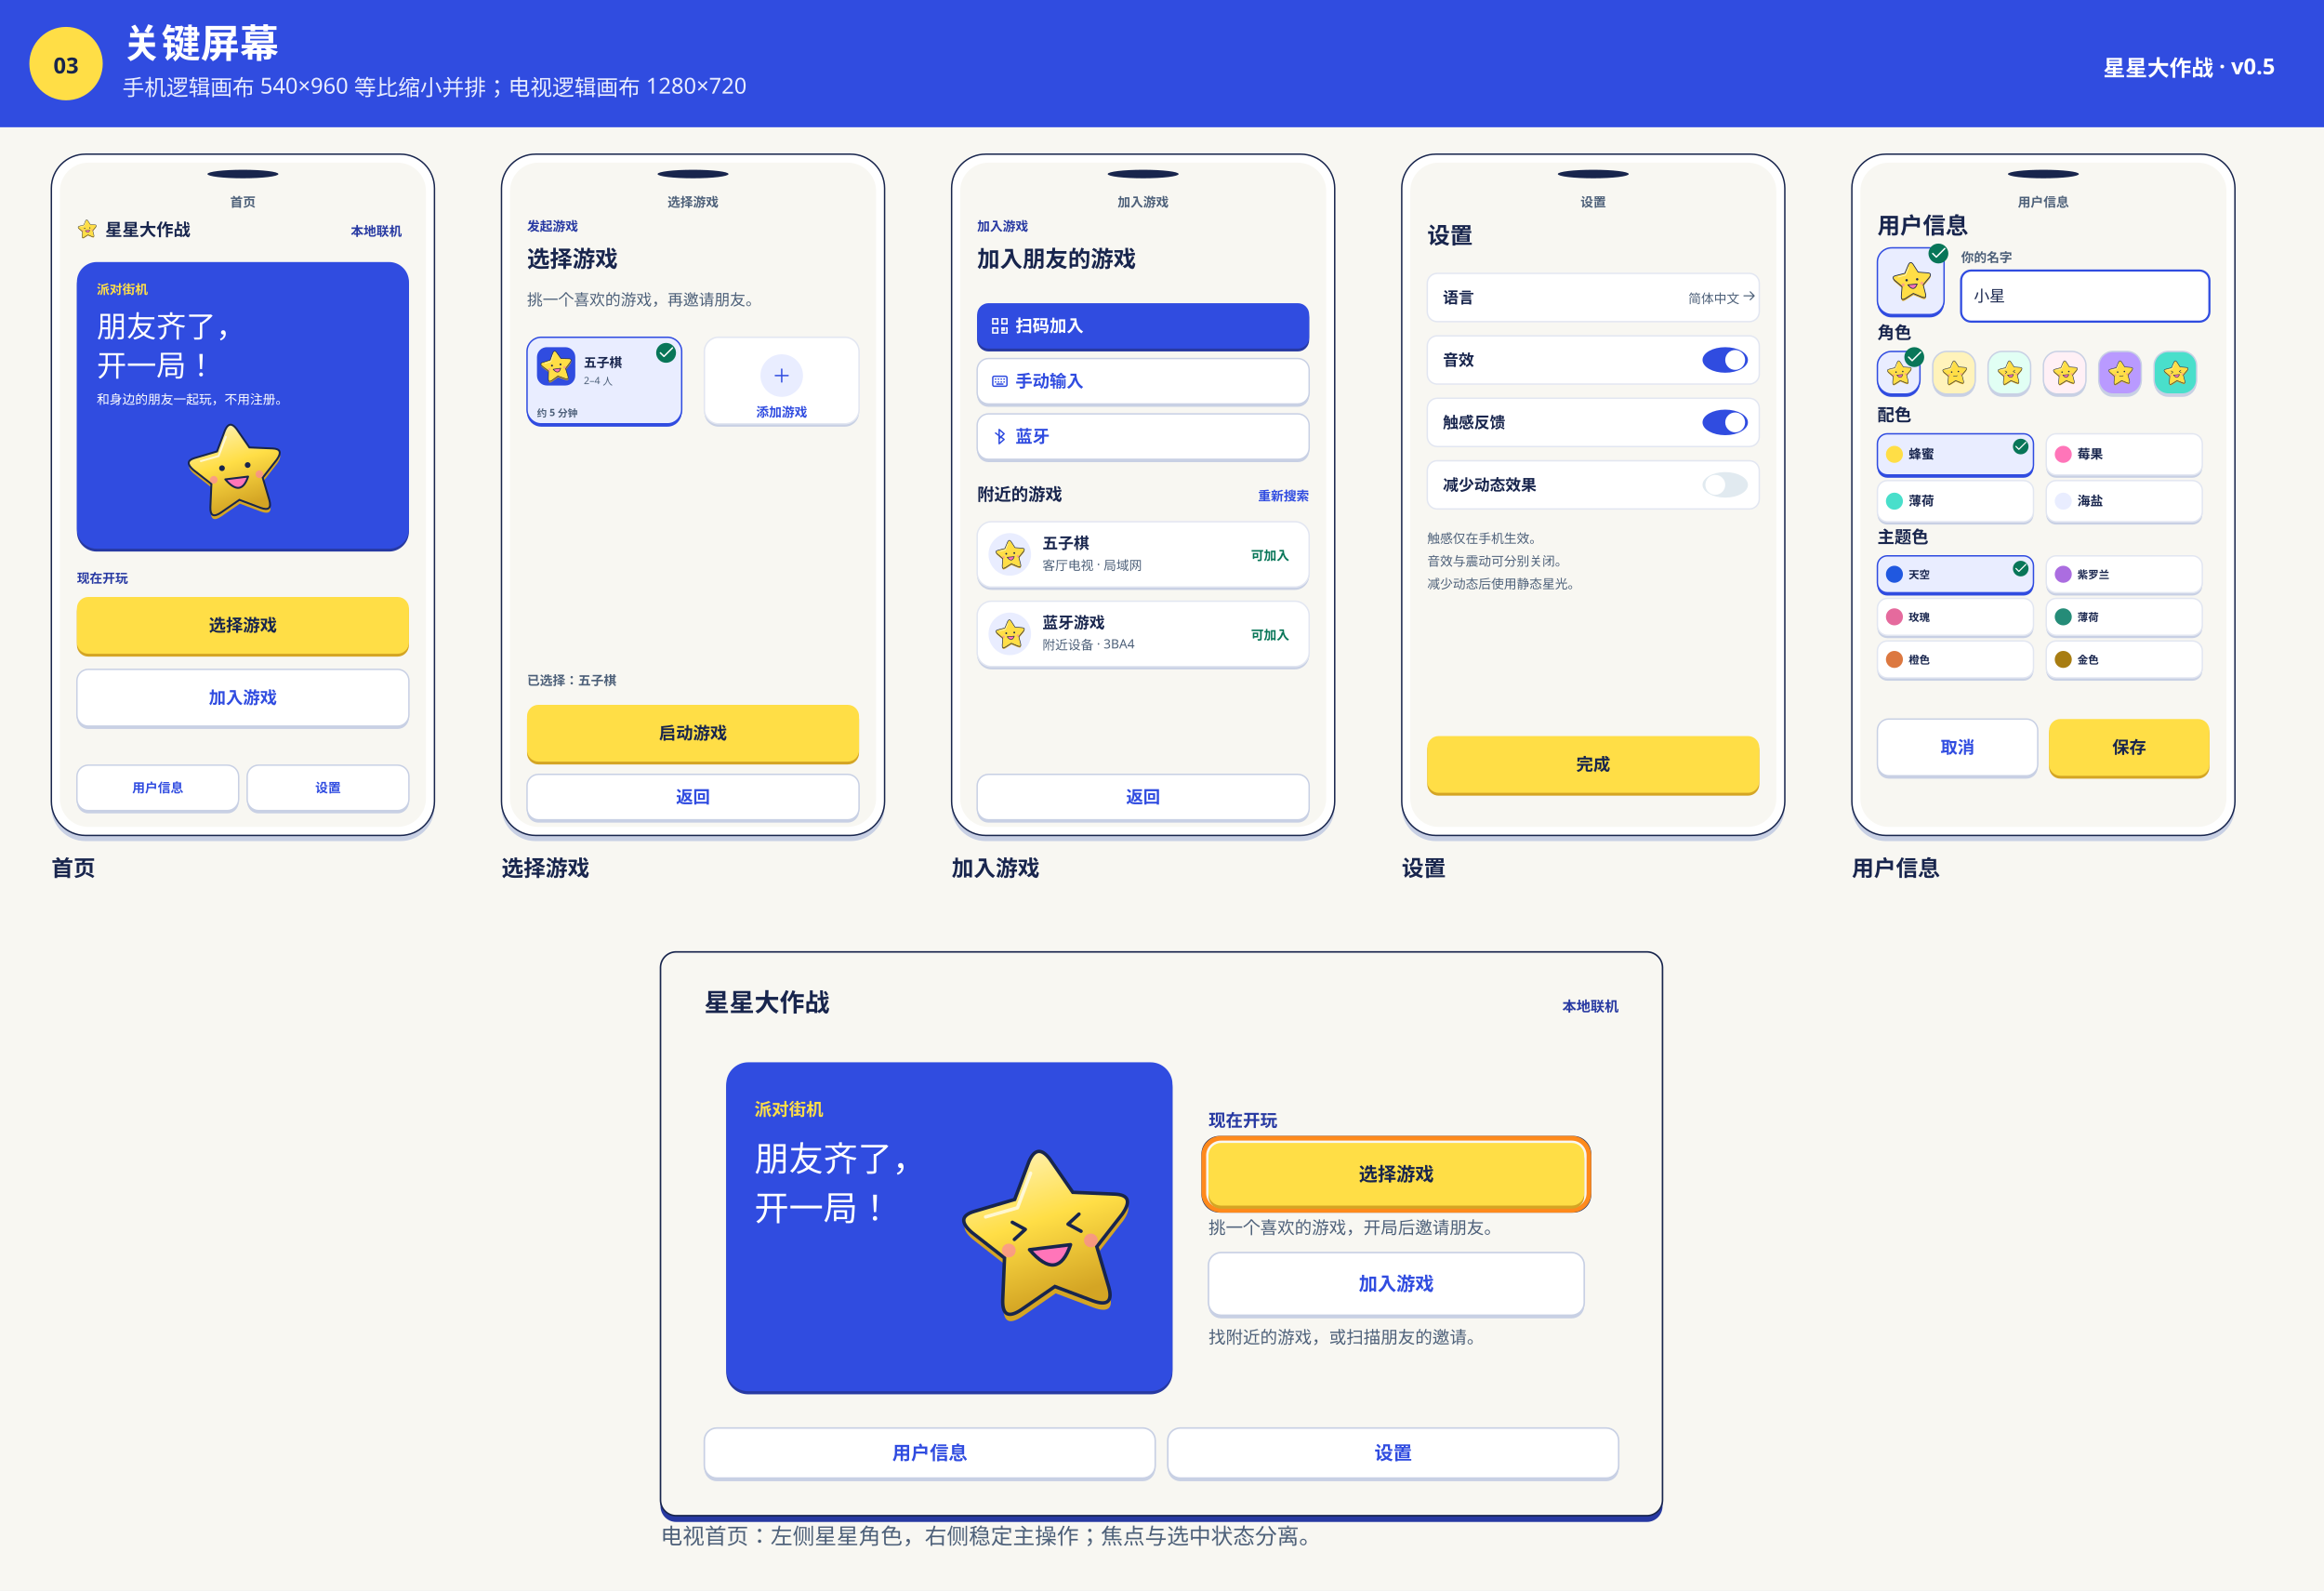
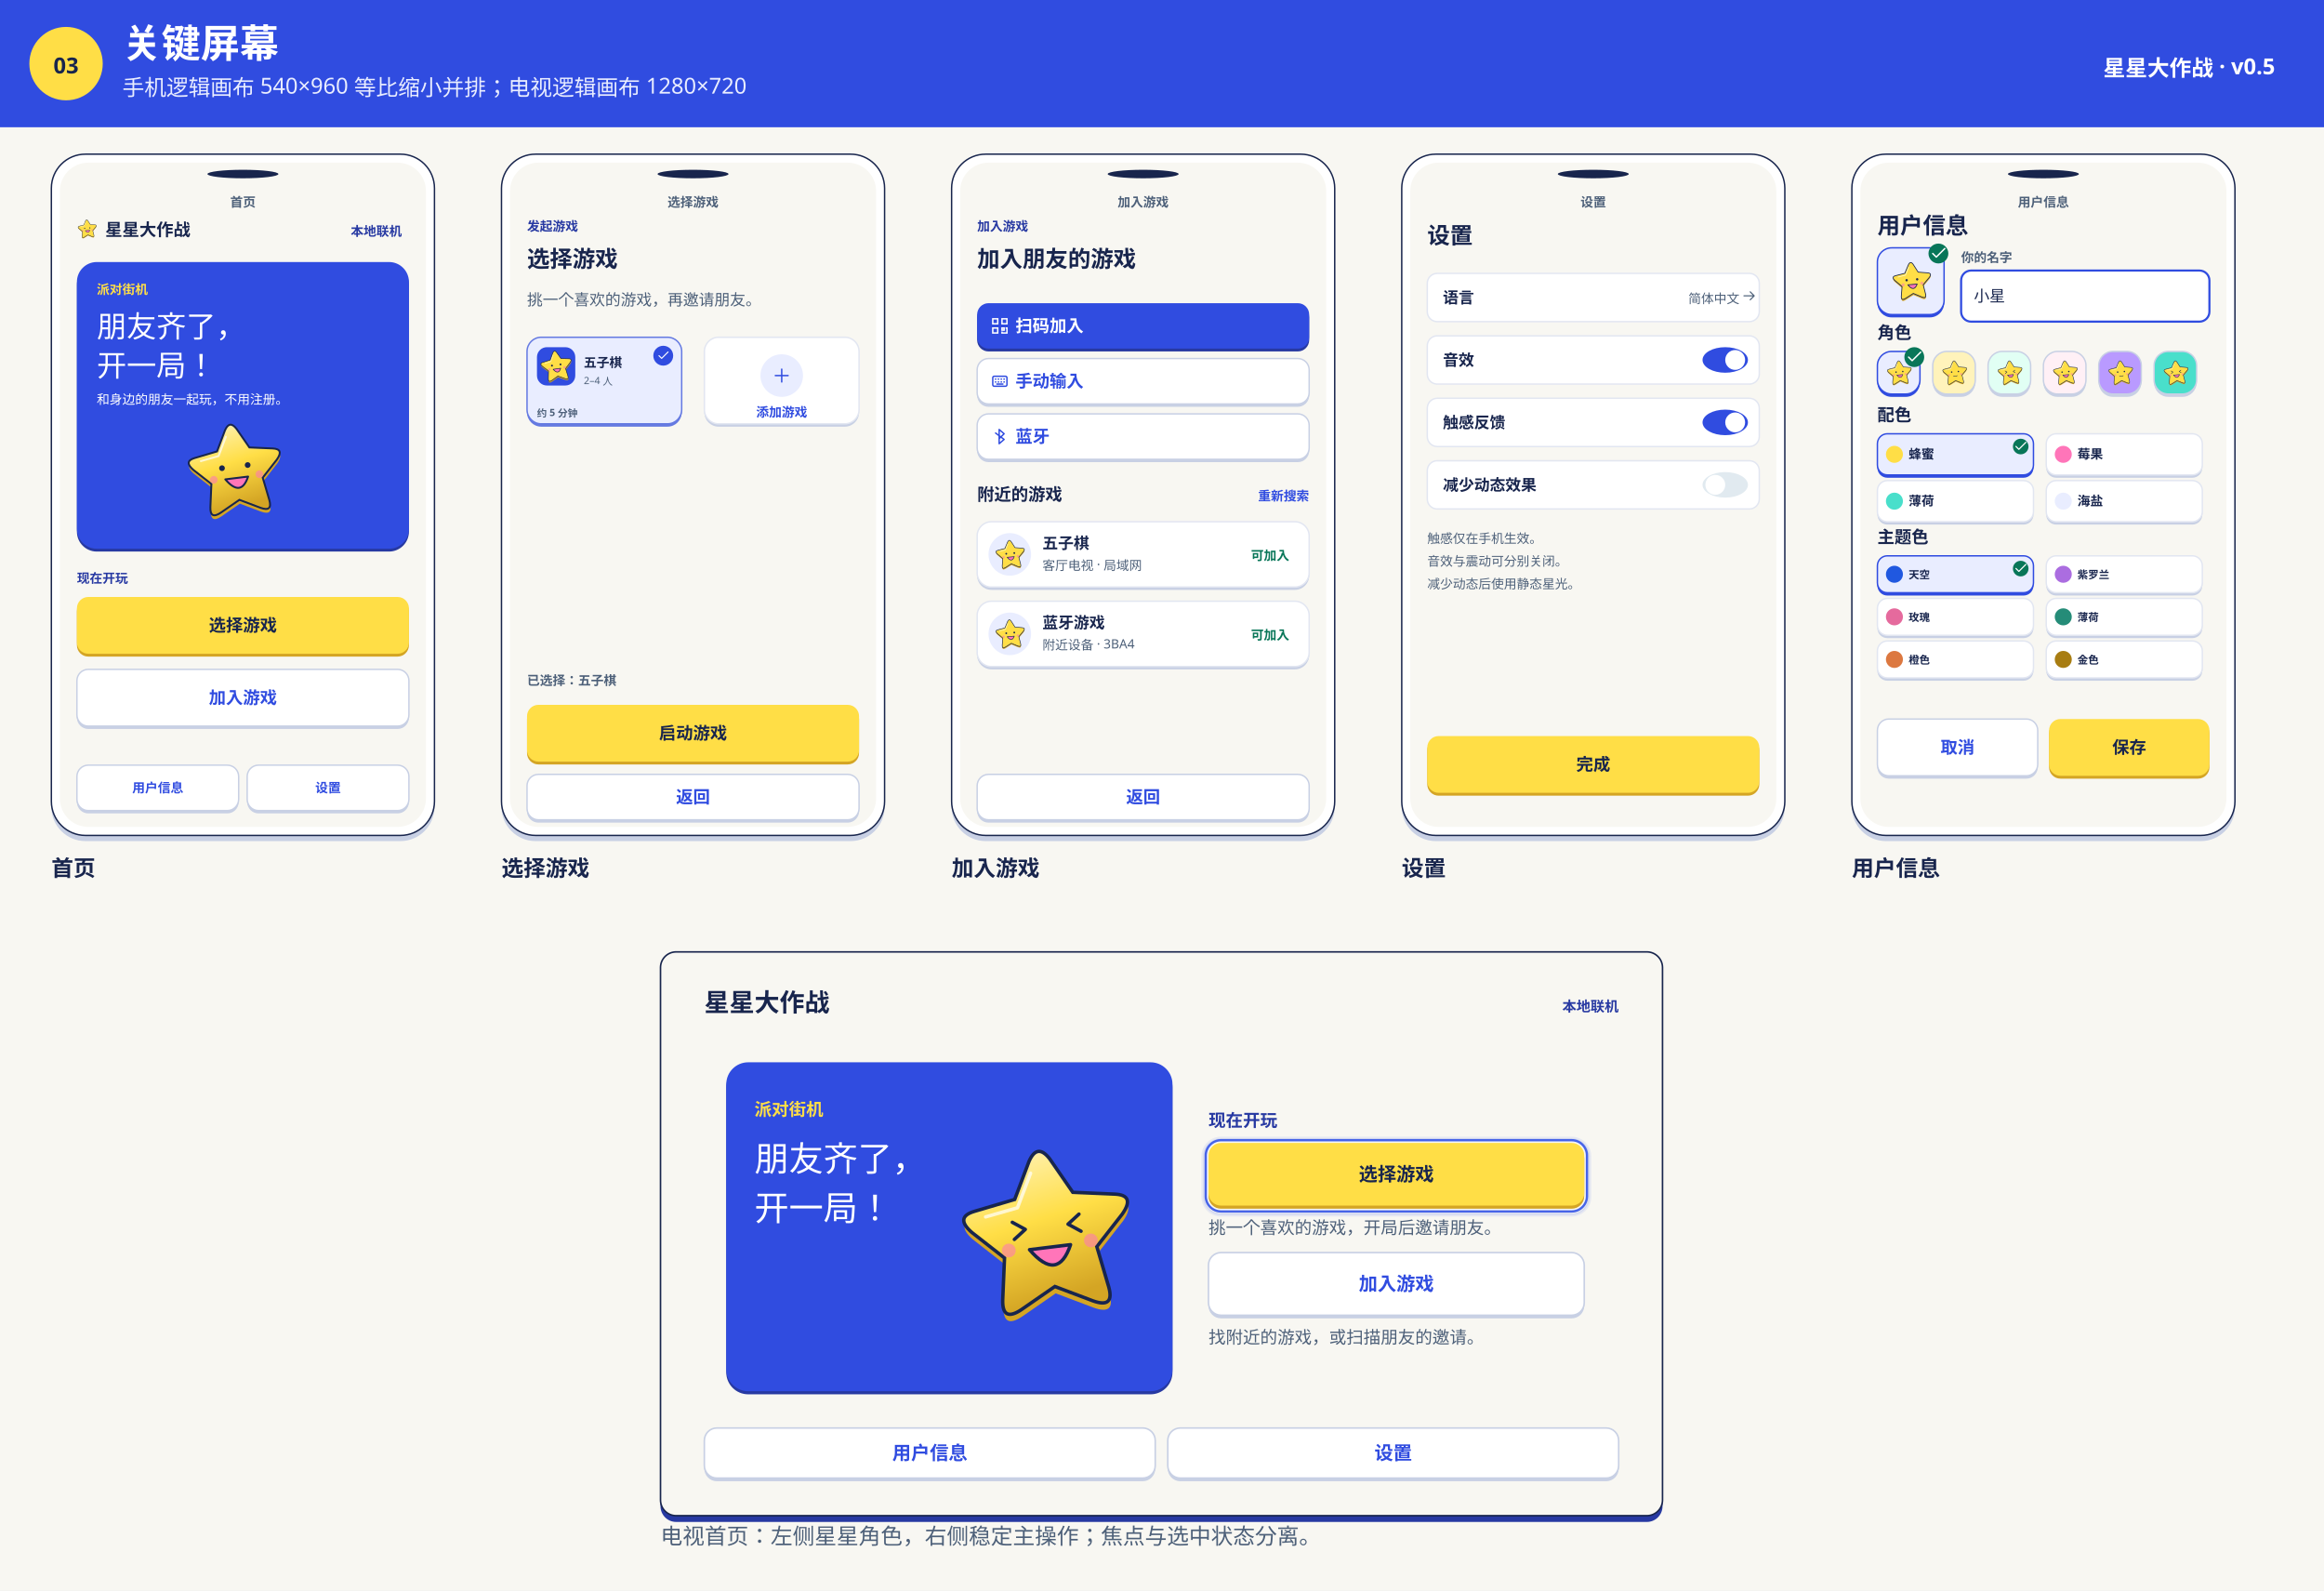
<svg xmlns="http://www.w3.org/2000/svg" width="1900" height="1300" viewBox="0 0 1900 1300" role="img" aria-label="星星大作战 v0.5 手机与电视屏幕">
  <defs>
    <linearGradient id="gold" x2="0.2" y2="1">
      <stop stop-color="#FFF3BB" />
      <stop offset="0.5" stop-color="#FFDE46" />
      <stop offset="1" stop-color="#D4A524" />
    </linearGradient>
    <linearGradient id="sky-0" x2="0" y2="1">
      <stop stop-color="#2639BD" />
      <stop offset="1" stop-color="#4960D9" />
    </linearGradient>
    <linearGradient id="sky-6" x2="0" y2="1">
      <stop stop-color="#234BE0" />
      <stop offset="1" stop-color="#3A78ED" />
    </linearGradient>
    <linearGradient id="sky-12" x2="0" y2="1">
      <stop stop-color="#183CD4" />
      <stop offset="1" stop-color="#286DE9" />
    </linearGradient>
    <linearGradient id="sky-18" x2="0" y2="1">
      <stop stop-color="#393FD2" />
      <stop offset="1" stop-color="#5369E6" />
    </linearGradient>
    <path id="star-shape" d="M49 10Q55 0 61 10L72 31 96 35Q108 37 99 47L82 64 86 88Q88 101 76 95L55 84 34 95Q22 101 24 88L28 64 11 47Q2 37 14 35L38 31Z" />
    <g id="i-check" fill="none" stroke="currentColor" stroke-width="2" stroke-linecap="round" stroke-linejoin="round">
      <path d="m4 12 5 5L21 5" />
    </g>
    <g id="i-plus" fill="none" stroke="currentColor" stroke-width="2" stroke-linecap="round">
      <path d="M12 3v18M3 12h18" />
    </g>
    <g id="i-close" fill="none" stroke="currentColor" stroke-width="2" stroke-linecap="round">
      <path d="m5 5 14 14M19 5 5 19" />
    </g>
    <g id="i-arrow" fill="none" stroke="currentColor" stroke-width="2" stroke-linecap="round" stroke-linejoin="round">
      <path d="M3 12h18m-7-7 7 7-7 7" />
    </g>
    <g id="i-back" fill="none" stroke="currentColor" stroke-width="2" stroke-linecap="round" stroke-linejoin="round">
      <path d="M21 12H3m7-7-7 7 7 7" />
    </g>
    <g id="i-search" fill="none" stroke="currentColor" stroke-width="2" stroke-linecap="round">
      <circle cx="10" cy="10" r="7" />
      <path d="m15 15 7 7" />
    </g>
    <g id="i-gear" fill="none" stroke="currentColor" stroke-width="2" stroke-linejoin="round">
      <path d="m9 2 6 0 1 4 4 1 3 5-3 4-1 4-5 2-4-2-4-1-3-5 2-4 1-3 4-1Z" />
      <circle cx="12" cy="12" r="4" />
    </g>
    <g id="i-qr" fill="none" stroke="currentColor" stroke-width="2">
      <path d="M2 2h7v7H2zM15 2h7v7h-7zM2 15h7v7H2zM15 15h3v3h-3zM20 15h2v7h-7v-2" />
    </g>
    <g id="i-bluetooth" fill="none" stroke="currentColor" stroke-width="2" stroke-linecap="round" stroke-linejoin="round">
      <path d="M11 2v20l7-6-12-9m5 8 7-7-7-6" />
    </g>
    <g id="i-keyboard" fill="none" stroke="currentColor" stroke-width="2" stroke-linejoin="round">
      <rect x="2" y="5" width="20" height="14" rx="2" />
      <path d="M5 9h2m2 0h2m2 0h2m2 0h2M5 13h2m2 0h2m2 0h2m2 0h2M7 16h10" />
    </g>
    <g id="i-info" fill="none" stroke="currentColor" stroke-width="2" stroke-linecap="round">
      <circle cx="12" cy="12" r="9" />
      <path d="M12 11v6M12 7h.01" />
    </g>
    <g id="i-warn" fill="none" stroke="currentColor" stroke-width="2" stroke-linecap="round" stroke-linejoin="round">
      <path d="M12 3 22 21H2Z" />
      <path d="M12 9v5M12 18h.01" />
    </g>
    <g id="i-clock" fill="none" stroke="currentColor" stroke-width="2" stroke-linecap="round">
      <circle cx="12" cy="12" r="9" />
      <path d="M12 7v6l4 2" />
    </g>
    <g id="i-sound" fill="none" stroke="currentColor" stroke-width="2" stroke-linecap="round" stroke-linejoin="round">
      <path d="M3 10v4h4l5 4V6L7 10Z" />
      <path d="M16 9q3 3 0 6m3-9q6 6 0 12" />
    </g>
    <g id="i-phone" fill="none" stroke="currentColor" stroke-width="2" stroke-linejoin="round">
      <rect x="6" y="2" width="12" height="20" rx="3" />
      <path d="M10 18h4" />
    </g>
    <g id="i-eye" fill="none" stroke="currentColor" stroke-width="2" stroke-linecap="round" stroke-linejoin="round">
      <path d="M2 12q10-11 20 0-10 11-20 0Z" />
      <circle cx="12" cy="12" r="3" />
    </g>
  </defs>
  <rect x="0" y="0" width="1900" height="1300" rx="0" fill="#F8F7F2" opacity="1" />
  <rect x="0" y="0" width="1900" height="104" rx="0" fill="#304CE0" opacity="1" />
  <circle cx="54" cy="52" r="30" fill="#FFDE46" opacity="1" />
  <text x="54" y="60" font-family="Noto Sans SC, PingFang SC, Microsoft YaHei, sans-serif" font-size="18" font-weight="800" fill="#18254D" text-anchor="middle">03</text>
  <text x="100" y="47" font-family="Noto Sans SC, PingFang SC, Microsoft YaHei, sans-serif" font-size="32" font-weight="800" fill="#FFFFFF" text-anchor="start">关键屏幕</text>
  <text x="100" y="78" font-family="Noto Sans SC, PingFang SC, Microsoft YaHei, sans-serif" font-size="18" font-weight="500" fill="#E9EDFF" text-anchor="start">手机逻辑画布 540×960 等比缩小并排；电视逻辑画布 1280×720</text>
  <text x="1860" y="62" font-family="Noto Sans SC, PingFang SC, Microsoft YaHei, sans-serif" font-size="18" font-weight="700" fill="#FFFFFF" text-anchor="end">星星大作战 · v0.5</text>
  <g transform="translate(42 126) scale(0.58)">
    <rect x="0" y="8" width="540" height="960" rx="48" fill="#C8D0E4" opacity="1" />
    <rect x="0" y="0" width="540" height="960" rx="48" fill="#FFFFFF" opacity="1" stroke="#18254D" stroke-width="2" />
    <rect x="12" y="12" width="516" height="936" rx="40" fill="#F8F7F2" opacity="1" />
    <rect x="220" y="22" width="100" height="12" rx="999" fill="#18254D" opacity="1" />
    <text x="270" y="74" font-family="Noto Sans SC, PingFang SC, Microsoft YaHei, sans-serif" font-size="18" font-weight="700" fill="#4D6079" text-anchor="middle">首页</text>
    <g transform="translate(36 91) scale(0.27) rotate(-5 55 55)">
      <use href="#star-shape" transform="translate(0 4)" fill="#D4A524" />
      <use href="#star-shape" fill="#FFDE46" stroke="#18254D" stroke-width="2" />
      <path d="M20 39 39 36 49 17" fill="none" opacity="0.7" stroke="#FFFFFF" stroke-width="2" stroke-linecap="round" stroke-linejoin="round" />
      <circle cx="41" cy="49" r="3" fill="#18254D" opacity="1" />
      <circle cx="68" cy="49" r="3" fill="#18254D" opacity="1" />
      <path d="M43 61h24Q57 82 43 61Z" fill="#FF75B9" opacity="1" stroke="#18254D" stroke-width="2" stroke-linecap="round" stroke-linejoin="round" />
      <circle cx="31" cy="60" r="4" fill="#FF75B9" opacity="0.55" />
      <circle cx="79" cy="60" r="4" fill="#FF75B9" opacity="0.55" />
    </g>
    <text x="76" y="115" font-family="Noto Sans SC, PingFang SC, Microsoft YaHei, sans-serif" font-size="24" font-weight="800" fill="#18254D" text-anchor="start">星星大作战</text>
    <text x="494" y="115" font-family="Noto Sans SC, PingFang SC, Microsoft YaHei, sans-serif" font-size="18" font-weight="700" fill="#2739A2" text-anchor="end">本地联机</text>
    <rect x="36" y="156" width="468" height="404" rx="28" fill="#2739A2" opacity="1" />
    <rect x="36" y="152" width="468" height="404" rx="28" fill="#304CE0" opacity="1" />
    <text x="64" y="197" font-family="Noto Sans SC, PingFang SC, Microsoft YaHei, sans-serif" font-size="18" font-weight="800" fill="#FFDE46" text-anchor="start">派对街机</text>
    <text x="64" y="258" font-family="Noto Sans SC, PingFang SC, Microsoft YaHei, sans-serif" font-size="42" font-weight="500" fill="#FFFFFF" text-anchor="start">朋友齐了，</text>
    <text x="64" y="313" font-family="Noto Sans SC, PingFang SC, Microsoft YaHei, sans-serif" font-size="42" font-weight="500" fill="#FFFFFF" text-anchor="start">开一局！</text>
    <text x="64" y="352" font-family="Noto Sans SC, PingFang SC, Microsoft YaHei, sans-serif" font-size="18" font-weight="500" fill="#FFFFFF" text-anchor="start">和身边的朋友一起玩，不用注册。</text>
    <g transform="translate(186 374) scale(1.35) rotate(-7 55 55)">
      <use href="#star-shape" transform="translate(0 4)" fill="#D4A524" />
      <use href="#star-shape" fill="url(#gold)" stroke="#18254D" stroke-width="2" />
      <path d="M20 39 39 36 49 17" fill="none" opacity="0.7" stroke="#FFFFFF" stroke-width="2" stroke-linecap="round" stroke-linejoin="round" />
      <circle cx="41" cy="49" r="3" fill="#18254D" opacity="1" />
      <circle cx="68" cy="49" r="3" fill="#18254D" opacity="1" />
      <path d="M43 61h24Q57 82 43 61Z" fill="#FF75B9" opacity="1" stroke="#18254D" stroke-width="2" stroke-linecap="round" stroke-linejoin="round" />
      <circle cx="31" cy="60" r="4" fill="#FF75B9" opacity="0.55" />
      <circle cx="79" cy="60" r="4" fill="#FF75B9" opacity="0.55" />
    </g>
    <text x="36" y="604" font-family="Noto Sans SC, PingFang SC, Microsoft YaHei, sans-serif" font-size="18" font-weight="800" fill="#2739A2" text-anchor="start">现在开玩</text>
    <rect x="36" y="628" width="468" height="80" rx="16" fill="#D4A524" opacity="1" />
    <rect x="36" y="624" width="468" height="80" rx="16" fill="#FFDE46" opacity="1" />
    <text x="270.0" y="672.4" font-family="Noto Sans SC, PingFang SC, Microsoft YaHei, sans-serif" font-size="24" font-weight="700" fill="#18254D" text-anchor="middle">选择游戏</text>
    <rect x="36" y="730" width="468" height="80" rx="16" fill="#C8D0E4" opacity="1" />
    <rect x="36" y="726" width="468" height="80" rx="16" fill="#FFFFFF" opacity="1" stroke="#C8D0E4" stroke-width="2" />
    <text x="270.0" y="774.4" font-family="Noto Sans SC, PingFang SC, Microsoft YaHei, sans-serif" font-size="24" font-weight="700" fill="#304CE0" text-anchor="middle">加入游戏</text>
    <rect x="36" y="865" width="228" height="64" rx="16" fill="#C8D0E4" opacity="1" />
    <rect x="36" y="861" width="228" height="64" rx="16" fill="#FFFFFF" opacity="1" stroke="#C8D0E4" stroke-width="2" />
    <text x="150.0" y="899.3" font-family="Noto Sans SC, PingFang SC, Microsoft YaHei, sans-serif" font-size="18" font-weight="700" fill="#304CE0" text-anchor="middle">用户信息</text>
    <rect x="276" y="865" width="228" height="64" rx="16" fill="#C8D0E4" opacity="1" />
    <rect x="276" y="861" width="228" height="64" rx="16" fill="#FFFFFF" opacity="1" stroke="#C8D0E4" stroke-width="2" />
    <text x="390.0" y="899.3" font-family="Noto Sans SC, PingFang SC, Microsoft YaHei, sans-serif" font-size="18" font-weight="700" fill="#304CE0" text-anchor="middle">设置</text>
  </g>
  <g transform="translate(410 126) scale(0.58)">
    <rect x="0" y="8" width="540" height="960" rx="48" fill="#C8D0E4" opacity="1" />
    <rect x="0" y="0" width="540" height="960" rx="48" fill="#FFFFFF" opacity="1" stroke="#18254D" stroke-width="2" />
    <rect x="12" y="12" width="516" height="936" rx="40" fill="#F8F7F2" opacity="1" />
    <rect x="220" y="22" width="100" height="12" rx="999" fill="#18254D" opacity="1" />
    <text x="270" y="74" font-family="Noto Sans SC, PingFang SC, Microsoft YaHei, sans-serif" font-size="18" font-weight="700" fill="#4D6079" text-anchor="middle">选择游戏</text>
    <text x="36" y="108" font-family="Noto Sans SC, PingFang SC, Microsoft YaHei, sans-serif" font-size="18" font-weight="800" fill="#2739A2" text-anchor="start">发起游戏</text>
    <text x="36" y="159" font-family="Noto Sans SC, PingFang SC, Microsoft YaHei, sans-serif" font-size="32" font-weight="800" fill="#18254D" text-anchor="start">选择游戏</text>
    <text x="36" y="213" font-family="Noto Sans SC, PingFang SC, Microsoft YaHei, sans-serif" font-size="22" font-weight="500" fill="#4D6079" text-anchor="start">挑一个喜欢的游戏，再邀请朋友。</text>
-     <rect x="36" y="262" width="218" height="122" rx="20" fill="#304CE0" opacity="1" />
-     <rect x="36" y="258" width="218" height="122" rx="20" fill="#E9EDFF" opacity="1" stroke="#304CE0" stroke-width="2" />
+     <rect x="36" y="262" width="218" height="122" rx="20" fill="#657AE1" opacity="1" />
+     <rect x="36" y="258" width="218" height="122" rx="20" fill="#E9EDFF" opacity="1" stroke="#657AE1" stroke-width="2" />
    <rect x="50" y="272" width="54" height="54" rx="14" fill="#304CE0" opacity="1" />
    <g transform="translate(53 275) scale(0.45) rotate(-8 55 55)">
      <use href="#star-shape" transform="translate(0 4)" fill="#D4A524" />
      <use href="#star-shape" fill="#FFDE46" stroke="#18254D" stroke-width="2" />
      <path d="M20 39 39 36 49 17" fill="none" opacity="0.7" stroke="#FFFFFF" stroke-width="2" stroke-linecap="round" stroke-linejoin="round" />
      <circle cx="41" cy="49" r="3" fill="#18254D" opacity="1" />
      <circle cx="68" cy="49" r="3" fill="#18254D" opacity="1" />
      <path d="M43 61h24Q57 82 43 61Z" fill="#FF75B9" opacity="1" stroke="#18254D" stroke-width="2" stroke-linecap="round" stroke-linejoin="round" />
      <circle cx="31" cy="60" r="4" fill="#FF75B9" opacity="0.55" />
      <circle cx="79" cy="60" r="4" fill="#FF75B9" opacity="0.55" />
    </g>
    <text x="116" y="300" font-family="Noto Sans SC, PingFang SC, Microsoft YaHei, sans-serif" font-size="18" font-weight="800" fill="#18254D" text-anchor="start">五子棋</text>
    <text x="116" y="324" font-family="Noto Sans SC, PingFang SC, Microsoft YaHei, sans-serif" font-size="14" font-weight="500" fill="#4D6079" text-anchor="start">2–4 人</text>
    <text x="50" y="370" font-family="Noto Sans SC, PingFang SC, Microsoft YaHei, sans-serif" font-size="14" font-weight="700" fill="#4D6079" text-anchor="start">约 5 分钟</text>
-     <circle cx="232" cy="280" r="14" fill="#087658" opacity="1" />
-     <use href="#i-check" transform="translate(220 268) scale(1)" color="#FFFFFF" />
+     <circle cx="228" cy="284" r="14" fill="#304CE0" opacity="1" />
+     <use href="#i-check" transform="translate(219 275) scale(0.75)" color="#FFFFFF" />
    <rect x="286" y="262" width="218" height="122" rx="20" fill="#C8D0E4" opacity="1" />
    <rect x="286" y="258" width="218" height="122" rx="20" fill="#FFFFFF" opacity="1" stroke="#E2E6F1" stroke-width="2" />
    <circle cx="395.0" cy="312" r="30" fill="#E9EDFF" opacity="1" />
    <use href="#i-plus" transform="translate(383.0 300) scale(1)" color="#304CE0" />
    <text x="395.0" y="370" font-family="Noto Sans SC, PingFang SC, Microsoft YaHei, sans-serif" font-size="18" font-weight="700" fill="#304CE0" text-anchor="middle">添加游戏</text>
    <text x="36" y="748" font-family="Noto Sans SC, PingFang SC, Microsoft YaHei, sans-serif" font-size="18" font-weight="700" fill="#4D6079" text-anchor="start">已选择：五子棋</text>
    <rect x="36" y="780" width="468" height="80" rx="16" fill="#D4A524" opacity="1" />
    <rect x="36" y="776" width="468" height="80" rx="16" fill="#FFDE46" opacity="1" />
    <text x="270.0" y="824.4" font-family="Noto Sans SC, PingFang SC, Microsoft YaHei, sans-serif" font-size="24" font-weight="700" fill="#18254D" text-anchor="middle">启动游戏</text>
    <rect x="36" y="878" width="468" height="64" rx="16" fill="#C8D0E4" opacity="1" />
    <rect x="36" y="874" width="468" height="64" rx="16" fill="#FFFFFF" opacity="1" stroke="#C8D0E4" stroke-width="2" />
    <text x="270.0" y="914.4" font-family="Noto Sans SC, PingFang SC, Microsoft YaHei, sans-serif" font-size="24" font-weight="700" fill="#304CE0" text-anchor="middle">返回</text>
  </g>
  <g transform="translate(778 126) scale(0.58)">
    <rect x="0" y="8" width="540" height="960" rx="48" fill="#C8D0E4" opacity="1" />
    <rect x="0" y="0" width="540" height="960" rx="48" fill="#FFFFFF" opacity="1" stroke="#18254D" stroke-width="2" />
    <rect x="12" y="12" width="516" height="936" rx="40" fill="#F8F7F2" opacity="1" />
    <rect x="220" y="22" width="100" height="12" rx="999" fill="#18254D" opacity="1" />
    <text x="270" y="74" font-family="Noto Sans SC, PingFang SC, Microsoft YaHei, sans-serif" font-size="18" font-weight="700" fill="#4D6079" text-anchor="middle">加入游戏</text>
    <text x="36" y="108" font-family="Noto Sans SC, PingFang SC, Microsoft YaHei, sans-serif" font-size="18" font-weight="800" fill="#2739A2" text-anchor="start">加入游戏</text>
    <text x="36" y="159" font-family="Noto Sans SC, PingFang SC, Microsoft YaHei, sans-serif" font-size="32" font-weight="800" fill="#18254D" text-anchor="start">加入朋友的游戏</text>
    <rect x="36" y="214" width="468" height="64" rx="16" fill="#2739A2" opacity="1" />
    <rect x="36" y="210" width="468" height="64" rx="16" fill="#304CE0" opacity="1" />
    <use href="#i-qr" transform="translate(56 230.0) scale(1)" color="#FFFFFF" />
    <text x="90" y="250.4" font-family="Noto Sans SC, PingFang SC, Microsoft YaHei, sans-serif" font-size="24" font-weight="700" fill="#FFFFFF" text-anchor="start">扫码加入</text>
    <rect x="36" y="292" width="468" height="64" rx="16" fill="#C8D0E4" opacity="1" />
    <rect x="36" y="288" width="468" height="64" rx="16" fill="#FFFFFF" opacity="1" stroke="#C8D0E4" stroke-width="2" />
    <use href="#i-keyboard" transform="translate(56 308.0) scale(1)" color="#304CE0" />
    <text x="90" y="328.4" font-family="Noto Sans SC, PingFang SC, Microsoft YaHei, sans-serif" font-size="24" font-weight="700" fill="#304CE0" text-anchor="start">手动输入</text>
    <rect x="36" y="370" width="468" height="64" rx="16" fill="#C8D0E4" opacity="1" />
    <rect x="36" y="366" width="468" height="64" rx="16" fill="#FFFFFF" opacity="1" stroke="#C8D0E4" stroke-width="2" />
    <use href="#i-bluetooth" transform="translate(56 386.0) scale(1)" color="#304CE0" />
    <text x="90" y="406.4" font-family="Noto Sans SC, PingFang SC, Microsoft YaHei, sans-serif" font-size="24" font-weight="700" fill="#304CE0" text-anchor="start">蓝牙</text>
    <text x="36" y="488" font-family="Noto Sans SC, PingFang SC, Microsoft YaHei, sans-serif" font-size="24" font-weight="800" fill="#18254D" text-anchor="start">附近的游戏</text>
    <text x="504" y="488" font-family="Noto Sans SC, PingFang SC, Microsoft YaHei, sans-serif" font-size="18" font-weight="700" fill="#304CE0" text-anchor="end">重新搜索</text>
    <rect x="36" y="522" width="468" height="92" rx="20" fill="#C8D0E4" opacity="1" />
    <rect x="36" y="518" width="468" height="92" rx="20" fill="#FFFFFF" opacity="1" stroke="#E2E6F1" stroke-width="2" />
    <circle cx="82" cy="564" r="30" fill="#E9EDFF" opacity="1" />
    <g transform="translate(60 542) scale(0.42) rotate(-5 55 55)">
      <use href="#star-shape" transform="translate(0 4)" fill="#D4A524" />
      <use href="#star-shape" fill="#FFDE46" stroke="#18254D" stroke-width="2" />
      <path d="M20 39 39 36 49 17" fill="none" opacity="0.7" stroke="#FFFFFF" stroke-width="2" stroke-linecap="round" stroke-linejoin="round" />
      <circle cx="41" cy="49" r="3" fill="#18254D" opacity="1" />
      <circle cx="68" cy="49" r="3" fill="#18254D" opacity="1" />
      <path d="M43 61h24Q57 82 43 61Z" fill="#FF75B9" opacity="1" stroke="#18254D" stroke-width="2" stroke-linecap="round" stroke-linejoin="round" />
      <circle cx="31" cy="60" r="4" fill="#FF75B9" opacity="0.55" />
      <circle cx="79" cy="60" r="4" fill="#FF75B9" opacity="0.55" />
    </g>
    <text x="128" y="556" font-family="Noto Sans SC, PingFang SC, Microsoft YaHei, sans-serif" font-size="22" font-weight="700" fill="#18254D" text-anchor="start">五子棋</text>
    <text x="128" y="586" font-family="Noto Sans SC, PingFang SC, Microsoft YaHei, sans-serif" font-size="18" font-weight="500" fill="#4D6079" text-anchor="start">客厅电视 · 局域网</text>
    <text x="476" y="572" font-family="Noto Sans SC, PingFang SC, Microsoft YaHei, sans-serif" font-size="18" font-weight="700" fill="#087658" text-anchor="end">可加入</text>
    <rect x="36" y="634" width="468" height="92" rx="20" fill="#C8D0E4" opacity="1" />
    <rect x="36" y="630" width="468" height="92" rx="20" fill="#FFFFFF" opacity="1" stroke="#E2E6F1" stroke-width="2" />
    <circle cx="82" cy="676" r="30" fill="#E9EDFF" opacity="1" />
    <g transform="translate(60 654) scale(0.42) rotate(-5 55 55)">
      <use href="#star-shape" transform="translate(0 4)" fill="#D4A524" />
      <use href="#star-shape" fill="#FFDE46" stroke="#18254D" stroke-width="2" />
      <path d="M20 39 39 36 49 17" fill="none" opacity="0.7" stroke="#FFFFFF" stroke-width="2" stroke-linecap="round" stroke-linejoin="round" />
      <circle cx="41" cy="49" r="3" fill="#18254D" opacity="1" />
      <circle cx="68" cy="49" r="3" fill="#18254D" opacity="1" />
      <path d="M43 61h24Q57 82 43 61Z" fill="#FF75B9" opacity="1" stroke="#18254D" stroke-width="2" stroke-linecap="round" stroke-linejoin="round" />
      <circle cx="31" cy="60" r="4" fill="#FF75B9" opacity="0.55" />
      <circle cx="79" cy="60" r="4" fill="#FF75B9" opacity="0.55" />
    </g>
    <text x="128" y="668" font-family="Noto Sans SC, PingFang SC, Microsoft YaHei, sans-serif" font-size="22" font-weight="700" fill="#18254D" text-anchor="start">蓝牙游戏</text>
    <text x="128" y="698" font-family="Noto Sans SC, PingFang SC, Microsoft YaHei, sans-serif" font-size="18" font-weight="500" fill="#4D6079" text-anchor="start">附近设备 · 3BA4</text>
    <text x="476" y="684" font-family="Noto Sans SC, PingFang SC, Microsoft YaHei, sans-serif" font-size="18" font-weight="700" fill="#087658" text-anchor="end">可加入</text>
    <rect x="36" y="878" width="468" height="64" rx="16" fill="#C8D0E4" opacity="1" />
    <rect x="36" y="874" width="468" height="64" rx="16" fill="#FFFFFF" opacity="1" stroke="#C8D0E4" stroke-width="2" />
    <text x="270.0" y="914.4" font-family="Noto Sans SC, PingFang SC, Microsoft YaHei, sans-serif" font-size="24" font-weight="700" fill="#304CE0" text-anchor="middle">返回</text>
  </g>
  <g transform="translate(1146 126) scale(0.58)">
    <rect x="0" y="8" width="540" height="960" rx="48" fill="#C8D0E4" opacity="1" />
    <rect x="0" y="0" width="540" height="960" rx="48" fill="#FFFFFF" opacity="1" stroke="#18254D" stroke-width="2" />
    <rect x="12" y="12" width="516" height="936" rx="40" fill="#F8F7F2" opacity="1" />
    <rect x="220" y="22" width="100" height="12" rx="999" fill="#18254D" opacity="1" />
    <text x="270" y="74" font-family="Noto Sans SC, PingFang SC, Microsoft YaHei, sans-serif" font-size="18" font-weight="700" fill="#4D6079" text-anchor="middle">设置</text>
    <text x="36" y="126" font-family="Noto Sans SC, PingFang SC, Microsoft YaHei, sans-serif" font-size="32" font-weight="800" fill="#18254D" text-anchor="start">设置</text>
    <rect x="36" y="168" width="468" height="68" rx="14" fill="#FFFFFF" opacity="1" stroke="#E2E6F1" stroke-width="2" />
    <text x="58" y="210" font-family="Noto Sans SC, PingFang SC, Microsoft YaHei, sans-serif" font-size="22" font-weight="700" fill="#18254D" text-anchor="start">语言</text>
    <text x="476" y="210" font-family="Noto Sans SC, PingFang SC, Microsoft YaHei, sans-serif" font-size="18" font-weight="500" fill="#4D6079" text-anchor="end">简体中文</text>
    <use href="#i-arrow" transform="translate(480 190) scale(0.8)" color="#4D6079" />
    <rect x="36" y="256" width="468" height="68" rx="14" fill="#FFFFFF" opacity="1" stroke="#E2E6F1" stroke-width="2" />
    <text x="58" y="298" font-family="Noto Sans SC, PingFang SC, Microsoft YaHei, sans-serif" font-size="22" font-weight="700" fill="#18254D" text-anchor="start">音效</text>
    <rect x="424" y="272" width="64" height="36" rx="999" fill="#304CE0" opacity="1" />
    <circle cx="470.0" cy="290.0" r="14.0" fill="#FFFFFF" opacity="1" />
    <rect x="36" y="344" width="468" height="68" rx="14" fill="#FFFFFF" opacity="1" stroke="#E2E6F1" stroke-width="2" />
    <text x="58" y="386" font-family="Noto Sans SC, PingFang SC, Microsoft YaHei, sans-serif" font-size="22" font-weight="700" fill="#18254D" text-anchor="start">触感反馈</text>
    <rect x="424" y="360" width="64" height="36" rx="999" fill="#304CE0" opacity="1" />
    <circle cx="470.0" cy="378.0" r="14.0" fill="#FFFFFF" opacity="1" />
    <rect x="36" y="432" width="468" height="68" rx="14" fill="#FFFFFF" opacity="1" stroke="#E2E6F1" stroke-width="2" />
    <text x="58" y="474" font-family="Noto Sans SC, PingFang SC, Microsoft YaHei, sans-serif" font-size="22" font-weight="700" fill="#18254D" text-anchor="start">减少动态效果</text>
    <rect x="424" y="448" width="64" height="36" rx="999" fill="#E1EAF0" opacity="1" />
    <circle cx="442.0" cy="466.0" r="14.0" fill="#FFFFFF" opacity="1" />
    <text x="36" y="548" font-family="Noto Sans SC, PingFang SC, Microsoft YaHei, sans-serif" font-size="18" font-weight="500" fill="#4D6079" text-anchor="start">触感仅在手机生效。</text>
    <text x="36" y="580" font-family="Noto Sans SC, PingFang SC, Microsoft YaHei, sans-serif" font-size="18" font-weight="500" fill="#4D6079" text-anchor="start">音效与震动可分别关闭。</text>
    <text x="36" y="612" font-family="Noto Sans SC, PingFang SC, Microsoft YaHei, sans-serif" font-size="18" font-weight="500" fill="#4D6079" text-anchor="start">减少动态后使用静态星光。</text>
    <rect x="36" y="824" width="468" height="80" rx="16" fill="#D4A524" opacity="1" />
    <rect x="36" y="820" width="468" height="80" rx="16" fill="#FFDE46" opacity="1" />
    <text x="270.0" y="868.4" font-family="Noto Sans SC, PingFang SC, Microsoft YaHei, sans-serif" font-size="24" font-weight="700" fill="#18254D" text-anchor="middle">完成</text>
  </g>
  <g transform="translate(1514 126) scale(0.58)">
    <rect x="0" y="8" width="540" height="960" rx="48" fill="#C8D0E4" opacity="1" />
    <rect x="0" y="0" width="540" height="960" rx="48" fill="#FFFFFF" opacity="1" stroke="#18254D" stroke-width="2" />
    <rect x="12" y="12" width="516" height="936" rx="40" fill="#F8F7F2" opacity="1" />
    <rect x="220" y="22" width="100" height="12" rx="999" fill="#18254D" opacity="1" />
    <text x="270" y="74" font-family="Noto Sans SC, PingFang SC, Microsoft YaHei, sans-serif" font-size="18" font-weight="700" fill="#4D6079" text-anchor="middle">用户信息</text>
    <text x="36" y="112" font-family="Noto Sans SC, PingFang SC, Microsoft YaHei, sans-serif" font-size="32" font-weight="800" fill="#18254D" text-anchor="start">用户信息</text>
    <rect x="36" y="136" width="94" height="94" rx="20" fill="#304CE0" opacity="1" />
    <rect x="36" y="132" width="94" height="94" rx="20" fill="#E9EDFF" opacity="1" stroke="#304CE0" stroke-width="2" />
    <g transform="translate(54.8 149.86) scale(0.5529412) rotate(-5 55 55)">
      <use href="#star-shape" transform="translate(0 4)" fill="#D4A524" />
      <use href="#star-shape" fill="#FFDE46" stroke="#18254D" stroke-width="2" />
      <path d="M20 39 39 36 49 17" fill="none" opacity="0.7" stroke="#FFFFFF" stroke-width="2" stroke-linecap="round" stroke-linejoin="round" />
      <circle cx="41" cy="49" r="3" fill="#18254D" opacity="1" />
      <circle cx="68" cy="49" r="3" fill="#18254D" opacity="1" />
      <path d="M43 61h24Q57 82 43 61Z" fill="#FF75B9" opacity="1" stroke="#18254D" stroke-width="2" stroke-linecap="round" stroke-linejoin="round" />
      <circle cx="31" cy="60" r="4" fill="#FF75B9" opacity="0.55" />
      <circle cx="79" cy="60" r="4" fill="#FF75B9" opacity="0.55" />
    </g>
    <circle cx="122" cy="140" r="14" fill="#087658" opacity="1" />
    <use href="#i-check" transform="translate(110 128) scale(1)" color="#FFFFFF" />
    <text x="154" y="152" font-family="Noto Sans SC, PingFang SC, Microsoft YaHei, sans-serif" font-size="18" font-weight="700" fill="#4D6079" text-anchor="start">你的名字</text>
    <rect x="154" y="164" width="350" height="72" rx="14" fill="#FFFFFF" opacity="1" stroke="#304CE0" stroke-width="3" />
    <text x="172" y="207.7" font-family="Noto Sans SC, PingFang SC, Microsoft YaHei, sans-serif" font-size="22" font-weight="500" fill="#18254D" text-anchor="start">小星</text>
    <text x="36" y="260" font-family="Noto Sans SC, PingFang SC, Microsoft YaHei, sans-serif" font-size="24" font-weight="800" fill="#18254D" text-anchor="start">角色</text>
    <rect x="36" y="282" width="60" height="60" rx="20" fill="#304CE0" opacity="1" />
    <rect x="36" y="278" width="60" height="60" rx="20" fill="#E9EDFF" opacity="1" stroke="#304CE0" stroke-width="2" />
    <g transform="translate(48.0 289.4) scale(0.3529412) rotate(-5 55 55)">
      <use href="#star-shape" transform="translate(0 4)" fill="#D4A524" />
      <use href="#star-shape" fill="#FFDE46" stroke="#18254D" stroke-width="2" />
      <path d="M20 39 39 36 49 17" fill="none" opacity="0.7" stroke="#FFFFFF" stroke-width="2" stroke-linecap="round" stroke-linejoin="round" />
      <circle cx="41" cy="49" r="3" fill="#18254D" opacity="1" />
      <circle cx="68" cy="49" r="3" fill="#18254D" opacity="1" />
      <path d="M43 61h24Q57 82 43 61Z" fill="#FF75B9" opacity="1" stroke="#18254D" stroke-width="2" stroke-linecap="round" stroke-linejoin="round" />
      <circle cx="31" cy="60" r="4" fill="#FF75B9" opacity="0.55" />
      <circle cx="79" cy="60" r="4" fill="#FF75B9" opacity="0.55" />
    </g>
    <circle cx="88" cy="286" r="14" fill="#087658" opacity="1" />
    <use href="#i-check" transform="translate(76 274) scale(1)" color="#FFFFFF" />
    <rect x="114" y="282" width="60" height="60" rx="20" fill="#C8D0E4" opacity="1" />
    <rect x="114" y="278" width="60" height="60" rx="20" fill="#FFF3BB" opacity="1" stroke="#C8D0E4" stroke-width="2" />
    <g transform="translate(126.0 289.4) scale(0.3529412) rotate(-5 55 55)">
      <use href="#star-shape" transform="translate(0 4)" fill="#D4A524" />
      <use href="#star-shape" fill="#FFDE46" stroke="#18254D" stroke-width="2" />
      <path d="M20 39 39 36 49 17" fill="none" opacity="0.7" stroke="#FFFFFF" stroke-width="2" stroke-linecap="round" stroke-linejoin="round" />
      <circle cx="42" cy="49" r="3" fill="#18254D" opacity="1" />
      <circle cx="69" cy="49" r="3" fill="#18254D" opacity="1" />
      <path d="M48 65q8 4 15 0" fill="none" opacity="1" stroke="#18254D" stroke-width="2" stroke-linecap="round" stroke-linejoin="round" />
      <circle cx="31" cy="60" r="4" fill="#FF75B9" opacity="0.55" />
      <circle cx="79" cy="60" r="4" fill="#FF75B9" opacity="0.55" />
    </g>
    <rect x="192" y="282" width="60" height="60" rx="20" fill="#C8D0E4" opacity="1" />
    <rect x="192" y="278" width="60" height="60" rx="20" fill="#E1FFF4" opacity="1" stroke="#C8D0E4" stroke-width="2" />
    <g transform="translate(204.0 289.4) scale(0.3529412) rotate(-5 55 55)">
      <use href="#star-shape" transform="translate(0 4)" fill="#D4A524" />
      <use href="#star-shape" fill="#FFDE46" stroke="#18254D" stroke-width="2" />
      <path d="M20 39 39 36 49 17" fill="none" opacity="0.7" stroke="#FFFFFF" stroke-width="2" stroke-linecap="round" stroke-linejoin="round" />
      <path d="m35 44 7 5-7 5m39-10-7 5 7 5" fill="none" opacity="1" stroke="#18254D" stroke-width="2" stroke-linecap="round" stroke-linejoin="round" />
      <path d="M43 61h24Q57 82 43 61Z" fill="#FF75B9" opacity="1" stroke="#18254D" stroke-width="2" stroke-linecap="round" stroke-linejoin="round" />
      <circle cx="31" cy="60" r="4" fill="#FF75B9" opacity="0.55" />
      <circle cx="79" cy="60" r="4" fill="#FF75B9" opacity="0.55" />
    </g>
    <rect x="270" y="282" width="60" height="60" rx="20" fill="#C8D0E4" opacity="1" />
    <rect x="270" y="278" width="60" height="60" rx="20" fill="#FFF0F6" opacity="1" stroke="#C8D0E4" stroke-width="2" />
    <g transform="translate(282.0 289.4) scale(0.3529412) rotate(-5 55 55)">
      <use href="#star-shape" transform="translate(0 4)" fill="#D4A524" />
      <use href="#star-shape" fill="#FFDE46" stroke="#18254D" stroke-width="2" />
      <path d="M20 39 39 36 49 17" fill="none" opacity="0.7" stroke="#FFFFFF" stroke-width="2" stroke-linecap="round" stroke-linejoin="round" />
      <circle cx="41" cy="49" r="3" fill="#18254D" opacity="1" />
      <circle cx="68" cy="49" r="3" fill="#18254D" opacity="1" />
      <path d="M43 61h24Q57 82 43 61Z" fill="#FF75B9" opacity="1" stroke="#18254D" stroke-width="2" stroke-linecap="round" stroke-linejoin="round" />
      <circle cx="31" cy="60" r="4" fill="#FF75B9" opacity="0.55" />
      <circle cx="79" cy="60" r="4" fill="#FF75B9" opacity="0.55" />
    </g>
    <rect x="348" y="282" width="60" height="60" rx="20" fill="#C8D0E4" opacity="1" />
    <rect x="348" y="278" width="60" height="60" rx="20" fill="#B99AFF" opacity="1" stroke="#C8D0E4" stroke-width="2" />
    <g transform="translate(360.0 289.4) scale(0.3529412) rotate(-5 55 55)">
      <use href="#star-shape" transform="translate(0 4)" fill="#D4A524" />
      <use href="#star-shape" fill="#FFDE46" stroke="#18254D" stroke-width="2" />
      <path d="M20 39 39 36 49 17" fill="none" opacity="0.7" stroke="#FFFFFF" stroke-width="2" stroke-linecap="round" stroke-linejoin="round" />
      <circle cx="42" cy="49" r="3" fill="#18254D" opacity="1" />
      <circle cx="69" cy="49" r="3" fill="#18254D" opacity="1" />
      <path d="M48 65q8 4 15 0" fill="none" opacity="1" stroke="#18254D" stroke-width="2" stroke-linecap="round" stroke-linejoin="round" />
      <circle cx="31" cy="60" r="4" fill="#FF75B9" opacity="0.55" />
      <circle cx="79" cy="60" r="4" fill="#FF75B9" opacity="0.55" />
    </g>
    <rect x="426" y="282" width="60" height="60" rx="20" fill="#C8D0E4" opacity="1" />
    <rect x="426" y="278" width="60" height="60" rx="20" fill="#49DFCB" opacity="1" stroke="#C8D0E4" stroke-width="2" />
    <g transform="translate(438.0 289.4) scale(0.3529412) rotate(-5 55 55)">
      <use href="#star-shape" transform="translate(0 4)" fill="#D4A524" />
      <use href="#star-shape" fill="#FFDE46" stroke="#18254D" stroke-width="2" />
      <path d="M20 39 39 36 49 17" fill="none" opacity="0.7" stroke="#FFFFFF" stroke-width="2" stroke-linecap="round" stroke-linejoin="round" />
      <path d="m35 44 7 5-7 5m39-10-7 5 7 5" fill="none" opacity="1" stroke="#18254D" stroke-width="2" stroke-linecap="round" stroke-linejoin="round" />
      <path d="M43 61h24Q57 82 43 61Z" fill="#FF75B9" opacity="1" stroke="#18254D" stroke-width="2" stroke-linecap="round" stroke-linejoin="round" />
      <circle cx="31" cy="60" r="4" fill="#FF75B9" opacity="0.55" />
      <circle cx="79" cy="60" r="4" fill="#FF75B9" opacity="0.55" />
    </g>
    <text x="36" y="376" font-family="Noto Sans SC, PingFang SC, Microsoft YaHei, sans-serif" font-size="24" font-weight="800" fill="#18254D" text-anchor="start">配色</text>
    <rect x="36" y="398" width="220" height="58" rx="14" fill="#304CE0" opacity="1" />
    <rect x="36" y="394" width="220" height="58" rx="14" fill="#E9EDFF" opacity="1" stroke="#304CE0" stroke-width="2" />
    <circle cx="60" cy="423.0" r="12" fill="#FFDE46" opacity="1" />
    <text x="80" y="429.0" font-family="Noto Sans SC, PingFang SC, Microsoft YaHei, sans-serif" font-size="18" font-weight="700" fill="#18254D" text-anchor="start">蜂蜜</text>
    <circle cx="238" cy="412" r="11" fill="#087658" opacity="1" />
    <use href="#i-check" transform="translate(228 402) scale(0.82)" color="#FFFFFF" />
    <rect x="274" y="398" width="220" height="58" rx="14" fill="#C8D0E4" opacity="1" />
    <rect x="274" y="394" width="220" height="58" rx="14" fill="#FFFFFF" opacity="1" stroke="#E2E6F1" stroke-width="2" />
    <circle cx="298" cy="423.0" r="12" fill="#FF75B9" opacity="1" />
    <text x="318" y="429.0" font-family="Noto Sans SC, PingFang SC, Microsoft YaHei, sans-serif" font-size="18" font-weight="700" fill="#18254D" text-anchor="start">莓果</text>
    <rect x="36" y="464" width="220" height="58" rx="14" fill="#C8D0E4" opacity="1" />
    <rect x="36" y="460" width="220" height="58" rx="14" fill="#FFFFFF" opacity="1" stroke="#E2E6F1" stroke-width="2" />
    <circle cx="60" cy="489.0" r="12" fill="#49DFCB" opacity="1" />
    <text x="80" y="495.0" font-family="Noto Sans SC, PingFang SC, Microsoft YaHei, sans-serif" font-size="18" font-weight="700" fill="#18254D" text-anchor="start">薄荷</text>
    <rect x="274" y="464" width="220" height="58" rx="14" fill="#C8D0E4" opacity="1" />
    <rect x="274" y="460" width="220" height="58" rx="14" fill="#FFFFFF" opacity="1" stroke="#E2E6F1" stroke-width="2" />
    <circle cx="298" cy="489.0" r="12" fill="#E9EDFF" opacity="1" />
    <text x="318" y="495.0" font-family="Noto Sans SC, PingFang SC, Microsoft YaHei, sans-serif" font-size="18" font-weight="700" fill="#18254D" text-anchor="start">海盐</text>
    <text x="36" y="548" font-family="Noto Sans SC, PingFang SC, Microsoft YaHei, sans-serif" font-size="24" font-weight="800" fill="#18254D" text-anchor="start">主题色</text>
    <rect x="36" y="570" width="220" height="52" rx="14" fill="#304CE0" opacity="1" />
    <rect x="36" y="566" width="220" height="52" rx="14" fill="#E9EDFF" opacity="1" stroke="#304CE0" stroke-width="2" />
    <circle cx="60" cy="592.0" r="12" fill="#2058e0" opacity="1" />
    <text x="80" y="598.0" font-family="Noto Sans SC, PingFang SC, Microsoft YaHei, sans-serif" font-size="15" font-weight="700" fill="#18254D" text-anchor="start">天空</text>
    <circle cx="238" cy="584" r="11" fill="#087658" opacity="1" />
    <use href="#i-check" transform="translate(228 574) scale(0.82)" color="#FFFFFF" />
    <rect x="274" y="570" width="220" height="52" rx="14" fill="#C8D0E4" opacity="1" />
    <rect x="274" y="566" width="220" height="52" rx="14" fill="#FFFFFF" opacity="1" stroke="#E2E6F1" stroke-width="2" />
    <circle cx="298" cy="592.0" r="12" fill="#ab6de0" opacity="1" />
    <text x="318" y="598.0" font-family="Noto Sans SC, PingFang SC, Microsoft YaHei, sans-serif" font-size="15" font-weight="700" fill="#18254D" text-anchor="start">紫罗兰</text>
    <rect x="36" y="630" width="220" height="52" rx="14" fill="#C8D0E4" opacity="1" />
    <rect x="36" y="626" width="220" height="52" rx="14" fill="#FFFFFF" opacity="1" stroke="#E2E6F1" stroke-width="2" />
    <circle cx="60" cy="652.0" r="12" fill="#e56a9d" opacity="1" />
    <text x="80" y="658.0" font-family="Noto Sans SC, PingFang SC, Microsoft YaHei, sans-serif" font-size="15" font-weight="700" fill="#18254D" text-anchor="start">玫瑰</text>
    <rect x="274" y="630" width="220" height="52" rx="14" fill="#C8D0E4" opacity="1" />
    <rect x="274" y="626" width="220" height="52" rx="14" fill="#FFFFFF" opacity="1" stroke="#E2E6F1" stroke-width="2" />
    <circle cx="298" cy="652.0" r="12" fill="#258c78" opacity="1" />
    <text x="318" y="658.0" font-family="Noto Sans SC, PingFang SC, Microsoft YaHei, sans-serif" font-size="15" font-weight="700" fill="#18254D" text-anchor="start">薄荷</text>
    <rect x="36" y="690" width="220" height="52" rx="14" fill="#C8D0E4" opacity="1" />
    <rect x="36" y="686" width="220" height="52" rx="14" fill="#FFFFFF" opacity="1" stroke="#E2E6F1" stroke-width="2" />
    <circle cx="60" cy="712.0" r="12" fill="#dc7840" opacity="1" />
    <text x="80" y="718.0" font-family="Noto Sans SC, PingFang SC, Microsoft YaHei, sans-serif" font-size="15" font-weight="700" fill="#18254D" text-anchor="start">橙色</text>
    <rect x="274" y="690" width="220" height="52" rx="14" fill="#C8D0E4" opacity="1" />
    <rect x="274" y="686" width="220" height="52" rx="14" fill="#FFFFFF" opacity="1" stroke="#E2E6F1" stroke-width="2" />
    <circle cx="298" cy="712.0" r="12" fill="#a87d12" opacity="1" />
    <text x="318" y="718.0" font-family="Noto Sans SC, PingFang SC, Microsoft YaHei, sans-serif" font-size="15" font-weight="700" fill="#18254D" text-anchor="start">金色</text>
    <rect x="36" y="800" width="226" height="80" rx="16" fill="#C8D0E4" opacity="1" />
    <rect x="36" y="796" width="226" height="80" rx="16" fill="#FFFFFF" opacity="1" stroke="#C8D0E4" stroke-width="2" />
    <text x="149.0" y="844.4" font-family="Noto Sans SC, PingFang SC, Microsoft YaHei, sans-serif" font-size="24" font-weight="700" fill="#304CE0" text-anchor="middle">取消</text>
    <rect x="278" y="800" width="226" height="80" rx="16" fill="#D4A524" opacity="1" />
    <rect x="278" y="796" width="226" height="80" rx="16" fill="#FFDE46" opacity="1" />
    <text x="391.0" y="844.4" font-family="Noto Sans SC, PingFang SC, Microsoft YaHei, sans-serif" font-size="24" font-weight="700" fill="#18254D" text-anchor="middle">保存</text>
  </g>
  <text x="42" y="716" font-family="Noto Sans SC, PingFang SC, Microsoft YaHei, sans-serif" font-size="18" font-weight="700" fill="#18254D" text-anchor="start">首页</text>
  <text x="410" y="716" font-family="Noto Sans SC, PingFang SC, Microsoft YaHei, sans-serif" font-size="18" font-weight="700" fill="#18254D" text-anchor="start">选择游戏</text>
  <text x="778" y="716" font-family="Noto Sans SC, PingFang SC, Microsoft YaHei, sans-serif" font-size="18" font-weight="700" fill="#18254D" text-anchor="start">加入游戏</text>
  <text x="1146" y="716" font-family="Noto Sans SC, PingFang SC, Microsoft YaHei, sans-serif" font-size="18" font-weight="700" fill="#18254D" text-anchor="start">设置</text>
  <text x="1514" y="716" font-family="Noto Sans SC, PingFang SC, Microsoft YaHei, sans-serif" font-size="18" font-weight="700" fill="#18254D" text-anchor="start">用户信息</text>
  <g transform="translate(540 778) scale(0.64)">
    <rect x="0" y="8" width="1280" height="720" rx="20" fill="#2739A2" opacity="1" />
    <rect x="0" y="0" width="1280" height="720" rx="20" fill="#F8F7F2" opacity="1" stroke="#18254D" stroke-width="2" />
    <text x="56" y="76" font-family="Noto Sans SC, PingFang SC, Microsoft YaHei, sans-serif" font-size="32" font-weight="800" fill="#18254D" text-anchor="start">星星大作战</text>
    <text x="1224" y="76" font-family="Noto Sans SC, PingFang SC, Microsoft YaHei, sans-serif" font-size="18" font-weight="700" fill="#2739A2" text-anchor="end">本地联机</text>
    <rect x="84" y="145" width="570" height="420" rx="28" fill="#2739A2" opacity="1" />
    <rect x="84" y="141" width="570" height="420" rx="28" fill="#304CE0" opacity="1" />
    <text x="120" y="209" font-family="Noto Sans SC, PingFang SC, Microsoft YaHei, sans-serif" font-size="22" font-weight="800" fill="#FFDE46" text-anchor="start">派对街机</text>
    <text x="120" y="280" font-family="Noto Sans SC, PingFang SC, Microsoft YaHei, sans-serif" font-size="44" font-weight="500" fill="#FFFFFF" text-anchor="start">朋友齐了，</text>
    <text x="120" y="343" font-family="Noto Sans SC, PingFang SC, Microsoft YaHei, sans-serif" font-size="44" font-weight="500" fill="#FFFFFF" text-anchor="start">开一局！</text>
    <g transform="translate(375 243) scale(2.2) rotate(-7 55 55)">
      <use href="#star-shape" transform="translate(0 4)" fill="#D4A524" />
      <use href="#star-shape" fill="url(#gold)" stroke="#18254D" stroke-width="2" />
      <path d="M20 39 39 36 49 17" fill="none" opacity="0.7" stroke="#FFFFFF" stroke-width="2" stroke-linecap="round" stroke-linejoin="round" />
      <path d="m35 44 7 5-7 5m39-10-7 5 7 5" fill="none" opacity="1" stroke="#18254D" stroke-width="2" stroke-linecap="round" stroke-linejoin="round" />
      <path d="M43 61h24Q57 82 43 61Z" fill="#FF75B9" opacity="1" stroke="#18254D" stroke-width="2" stroke-linecap="round" stroke-linejoin="round" />
      <circle cx="31" cy="60" r="4" fill="#FF75B9" opacity="0.55" />
      <circle cx="79" cy="60" r="4" fill="#FF75B9" opacity="0.55" />
    </g>
    <text x="700" y="223" font-family="Noto Sans SC, PingFang SC, Microsoft YaHei, sans-serif" font-size="22" font-weight="800" fill="#2739A2" text-anchor="start">现在开玩</text>
-     <rect x="692" y="236" width="496" height="96" rx="22" fill="none" opacity="1" stroke="#263461" stroke-width="2" />
-     <rect x="694" y="238" width="492" height="92" rx="22" fill="none" opacity="1" stroke="#FF8A1C" stroke-width="6" />
+     <rect x="692" y="237" width="496" height="100" rx="24" fill="none" opacity="0.1" stroke="#4764E8" stroke-width="2" />
+     <rect x="694" y="239" width="492" height="96" rx="22" fill="none" opacity="0.2" stroke="#4764E8" stroke-width="2" />
+     <rect x="696.5" y="240.5" width="487.0" height="91.0" rx="19.5" fill="none" opacity="1" stroke="#4764E8" stroke-width="3" />
    <rect x="700" y="248" width="480" height="80" rx="16" fill="#D4A524" opacity="1" />
    <rect x="700" y="244" width="480" height="80" rx="16" fill="#FFDE46" opacity="1" />
    <text x="940.0" y="292.4" font-family="Noto Sans SC, PingFang SC, Microsoft YaHei, sans-serif" font-size="24" font-weight="700" fill="#18254D" text-anchor="middle">选择游戏</text>
    <text x="700" y="360" font-family="Noto Sans SC, PingFang SC, Microsoft YaHei, sans-serif" font-size="22" font-weight="500" fill="#4D6079" text-anchor="start">挑一个喜欢的游戏，开局后邀请朋友。</text>
    <rect x="700" y="388" width="480" height="80" rx="16" fill="#C8D0E4" opacity="1" />
    <rect x="700" y="384" width="480" height="80" rx="16" fill="#FFFFFF" opacity="1" stroke="#C8D0E4" stroke-width="2" />
    <text x="940.0" y="432.4" font-family="Noto Sans SC, PingFang SC, Microsoft YaHei, sans-serif" font-size="24" font-weight="700" fill="#304CE0" text-anchor="middle">加入游戏</text>
    <text x="700" y="500" font-family="Noto Sans SC, PingFang SC, Microsoft YaHei, sans-serif" font-size="22" font-weight="500" fill="#4D6079" text-anchor="start">找附近的游戏，或扫描朋友的邀请。</text>
    <rect x="56" y="612" width="576" height="64" rx="16" fill="#C8D0E4" opacity="1" />
    <rect x="56" y="608" width="576" height="64" rx="16" fill="#FFFFFF" opacity="1" stroke="#C8D0E4" stroke-width="2" />
    <text x="344.0" y="648.4" font-family="Noto Sans SC, PingFang SC, Microsoft YaHei, sans-serif" font-size="24" font-weight="700" fill="#304CE0" text-anchor="middle">用户信息</text>
    <rect x="648" y="612" width="576" height="64" rx="16" fill="#C8D0E4" opacity="1" />
    <rect x="648" y="608" width="576" height="64" rx="16" fill="#FFFFFF" opacity="1" stroke="#C8D0E4" stroke-width="2" />
    <text x="936.0" y="648.4" font-family="Noto Sans SC, PingFang SC, Microsoft YaHei, sans-serif" font-size="24" font-weight="700" fill="#304CE0" text-anchor="middle">设置</text>
  </g>
  <text x="540" y="1262" font-family="Noto Sans SC, PingFang SC, Microsoft YaHei, sans-serif" font-size="18" font-weight="500" fill="#4D6079" text-anchor="start">电视首页：左侧星星角色，右侧稳定主操作；焦点与选中状态分离。</text>
</svg>
